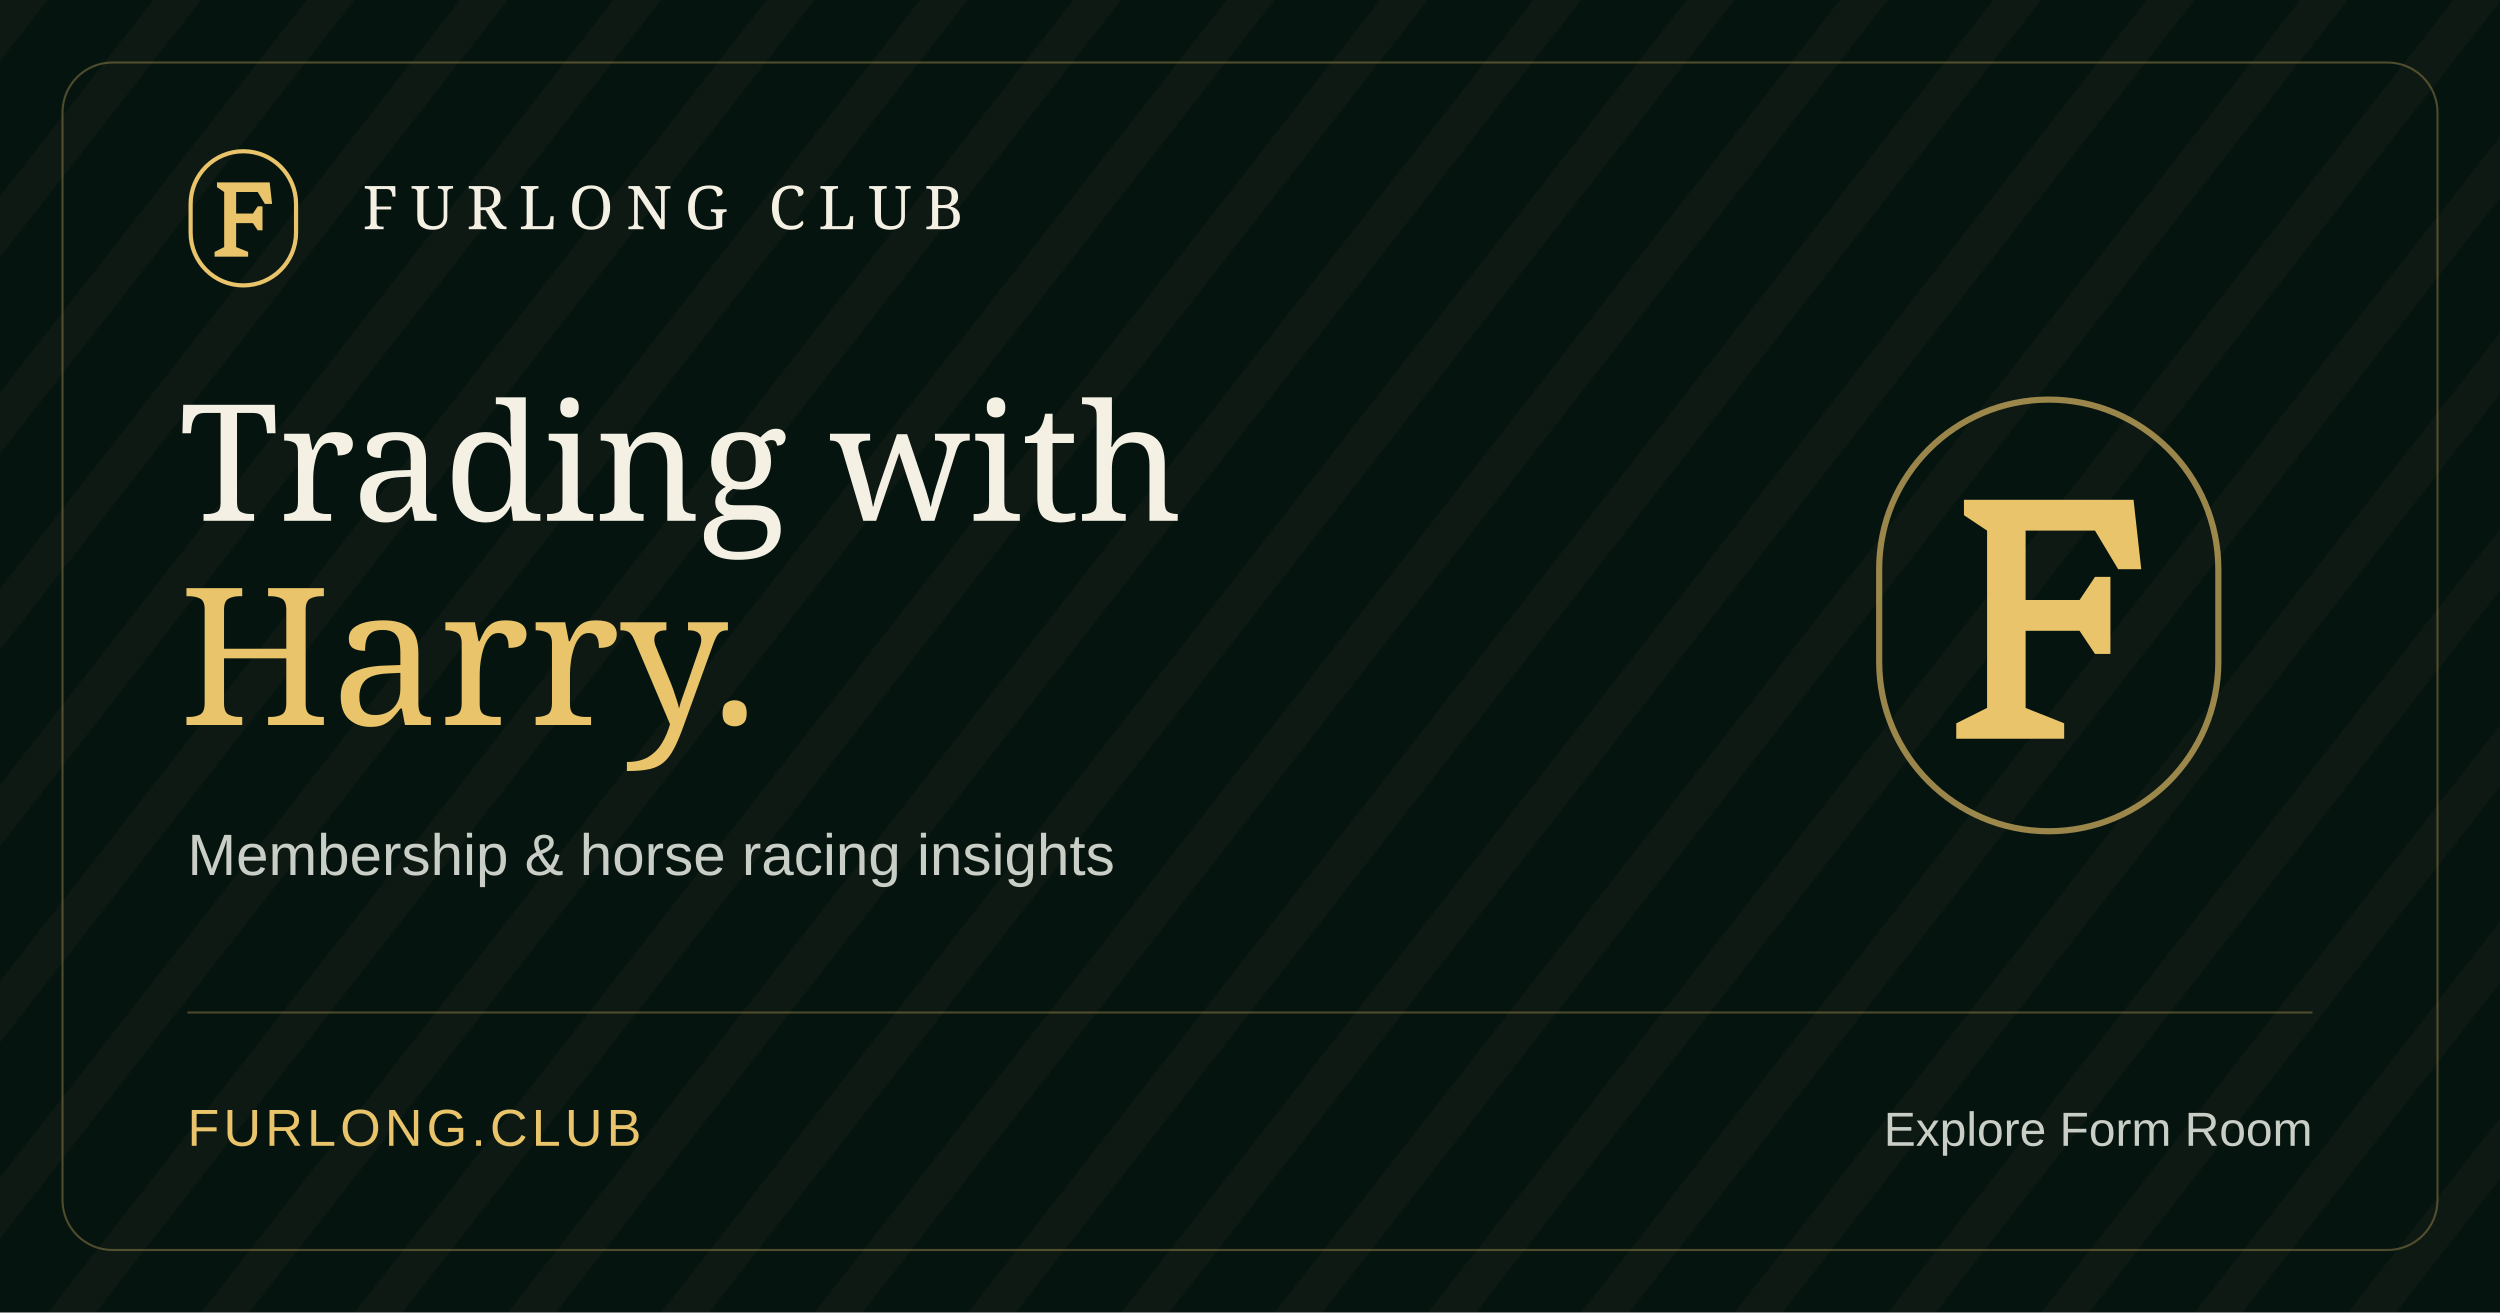
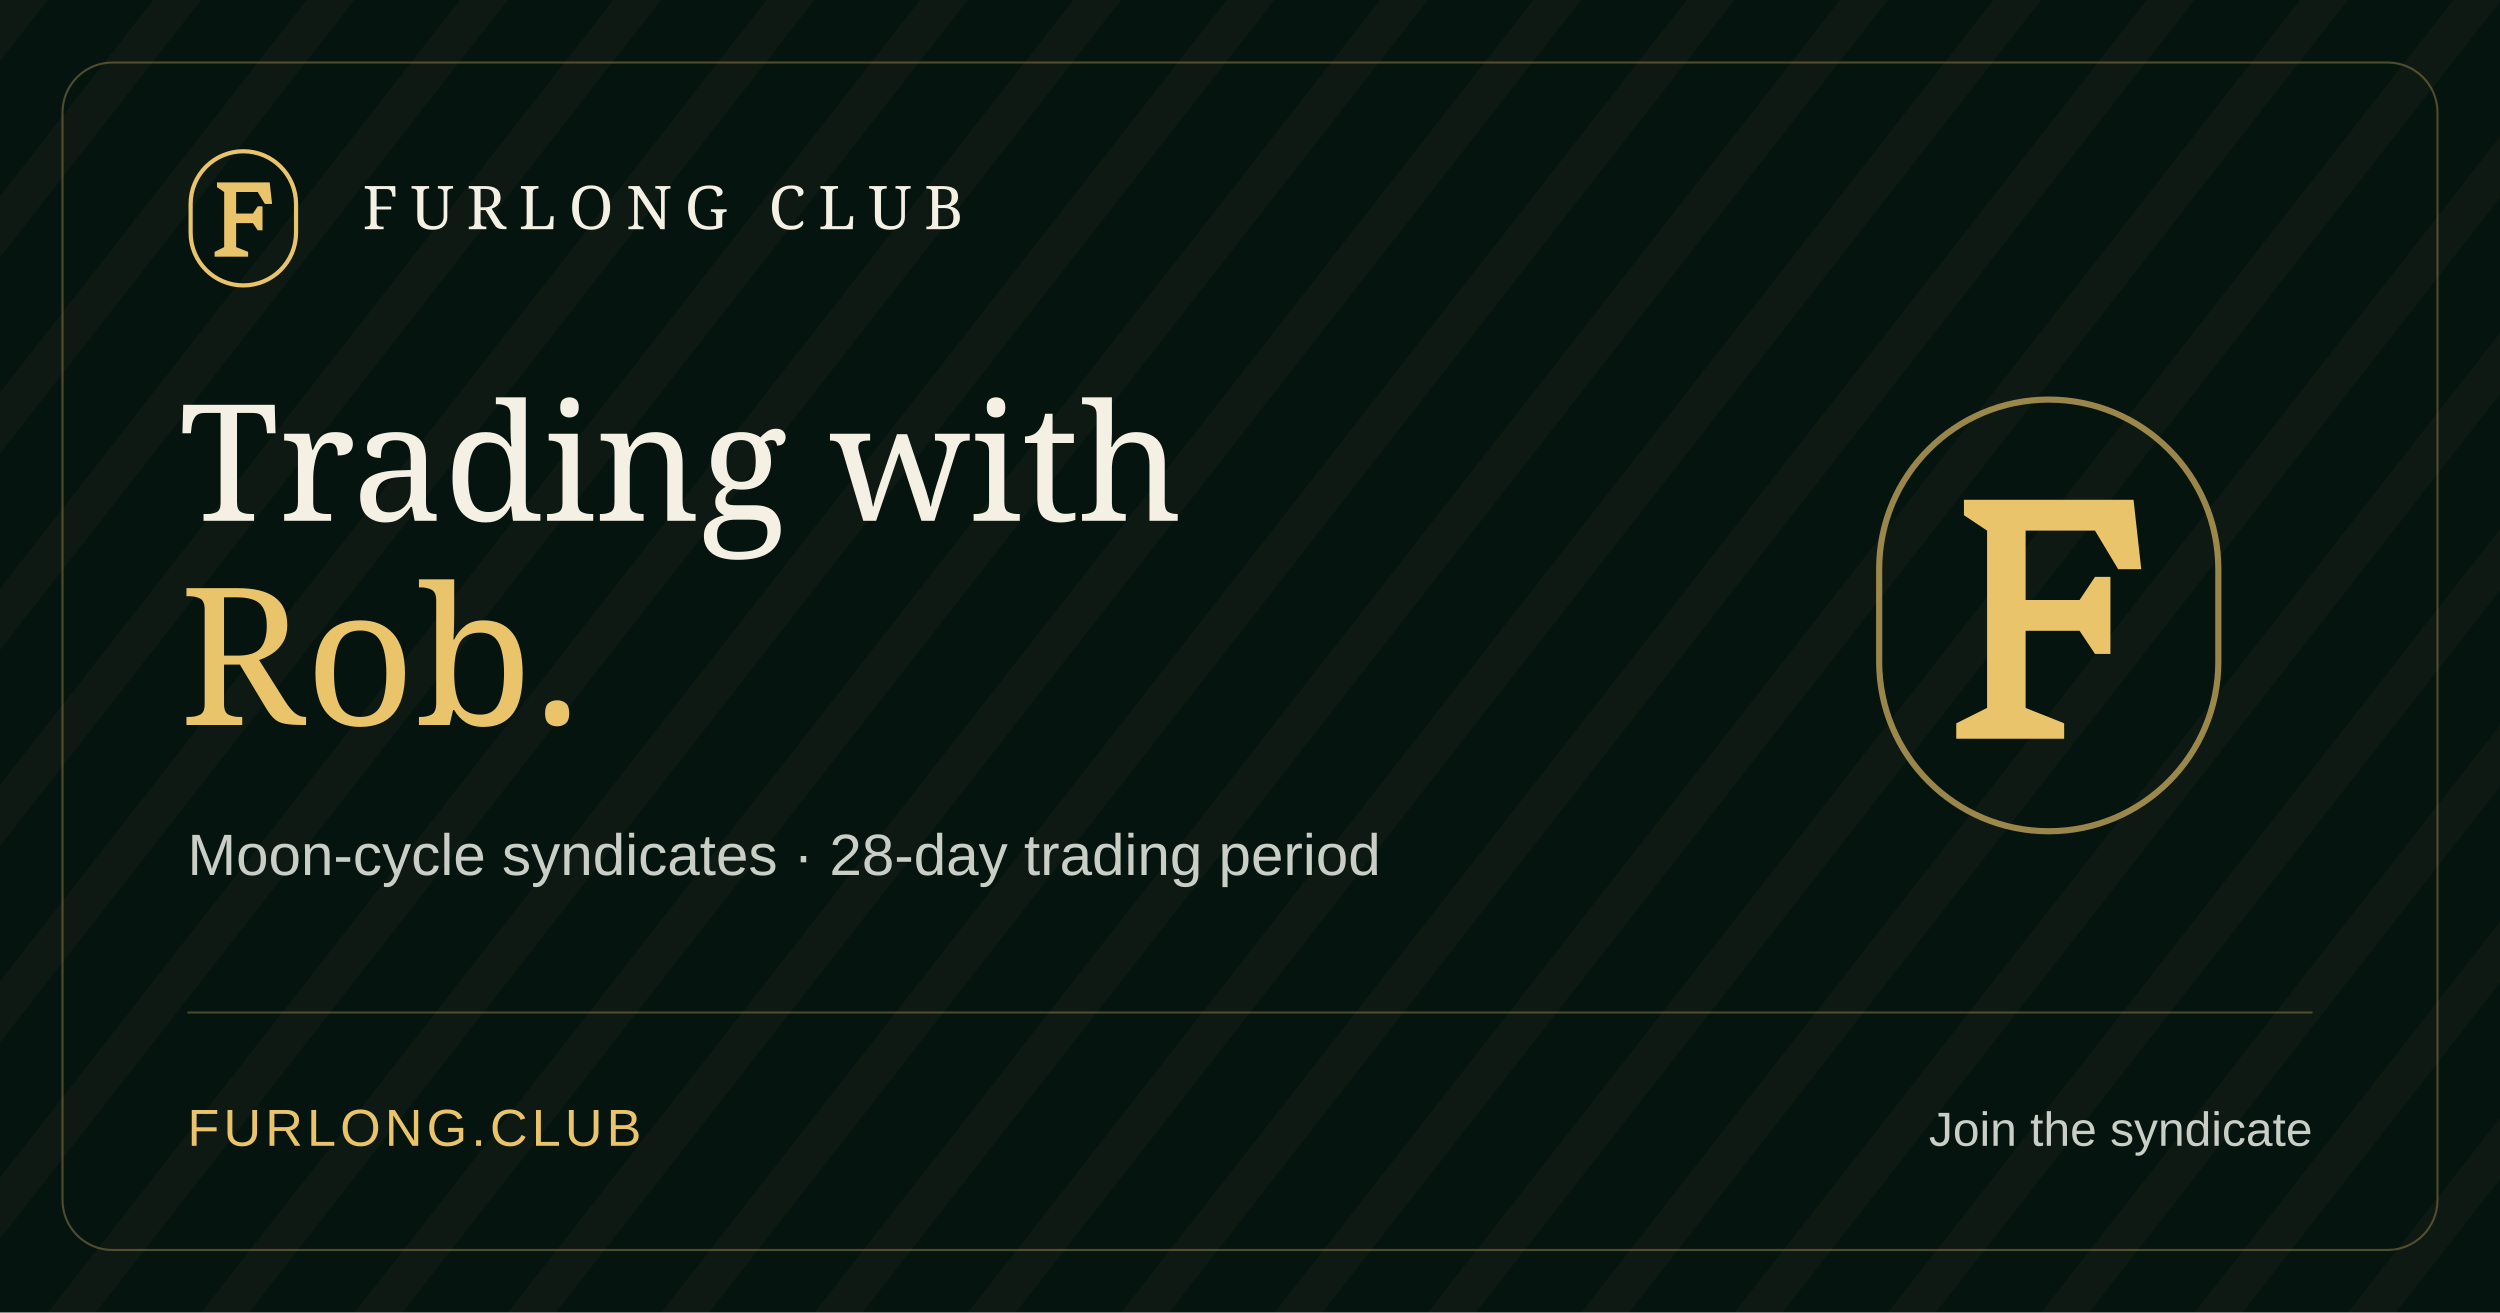
<svg xmlns="http://www.w3.org/2000/svg" width="1200" height="630" viewBox="0 0 1200 630">
  <defs>
    <pattern id="silks" width="58" height="58" patternUnits="userSpaceOnUse" patternTransform="rotate(38)">
      <rect width="18" height="58" fill="#e9c46a" opacity=".035" />
    </pattern>
  </defs>
  <rect width="1200" height="630" fill="#06140f" />
  <rect width="1200" height="630" fill="url(#silks)" />
  <rect x="30" y="30" width="1140" height="570" rx="24" fill="none" stroke="#e9c46a" stroke-opacity=".32" />
  <g transform="translate(80 68) scale(1.15)">
    <rect x="10" y="4" width="44" height="56" rx="22" fill="none" stroke="#e9c46a" stroke-width="1.75" />
    <path d="M21 17H43L44 26H41L38 21H29V30H36L38 27H40V37H38L36 34H29V44L34 46V48H20V46L24 44V21L21 19Z" fill="#e9c46a" />
  </g>
  <text x="174" y="110" fill="#f4f0e4" font-family="Georgia,serif" font-size="29" letter-spacing="6">FURLONG CLUB</text>
  <text x="86" y="250" fill="#f4f0e4" font-family="Georgia,serif" font-size="78">Trading with</text>
-   <text x="86" y="348" fill="#e9c46a" font-family="Georgia,serif" font-size="92">Harry.</text>
-   <text x="90" y="420" fill="#c9cec6" font-family="Arial,sans-serif" font-size="28">Membership &amp; horse racing insights</text>
+   <text x="86" y="348" fill="#e9c46a" font-family="Georgia,serif" font-size="92">Rob.</text>
+   <text x="90" y="420" fill="#c9cec6" font-family="Arial,sans-serif" font-size="28">Moon-cycle syndicates · 28-day trading period</text>
  <g transform="translate(865 177) scale(3.7)">
    <rect x="10" y="4" width="44" height="56" rx="22" fill="none" stroke="#e9c46a" stroke-width=".8" stroke-opacity=".65" />
    <path d="M21 17H43L44 26H41L38 21H29V30H36L38 27H40V37H38L36 34H29V44L34 46V48H20V46L24 44V21L21 19Z" fill="#e9c46a" />
  </g>
  <path d="M90 486H1110" stroke="#e9c46a" stroke-opacity=".3" />
  <text x="90" y="550" fill="#e9c46a" font-family="Arial,sans-serif" font-size="25" letter-spacing="2">FURLONG.CLUB</text>
-   <text x="1110" y="550" fill="#c9cec6" text-anchor="end" font-family="Arial,sans-serif" font-size="23">Explore Form Room</text>
+   <text x="1110" y="550" fill="#c9cec6" text-anchor="end" font-family="Arial,sans-serif" font-size="23">Join the syndicate</text>
</svg>
